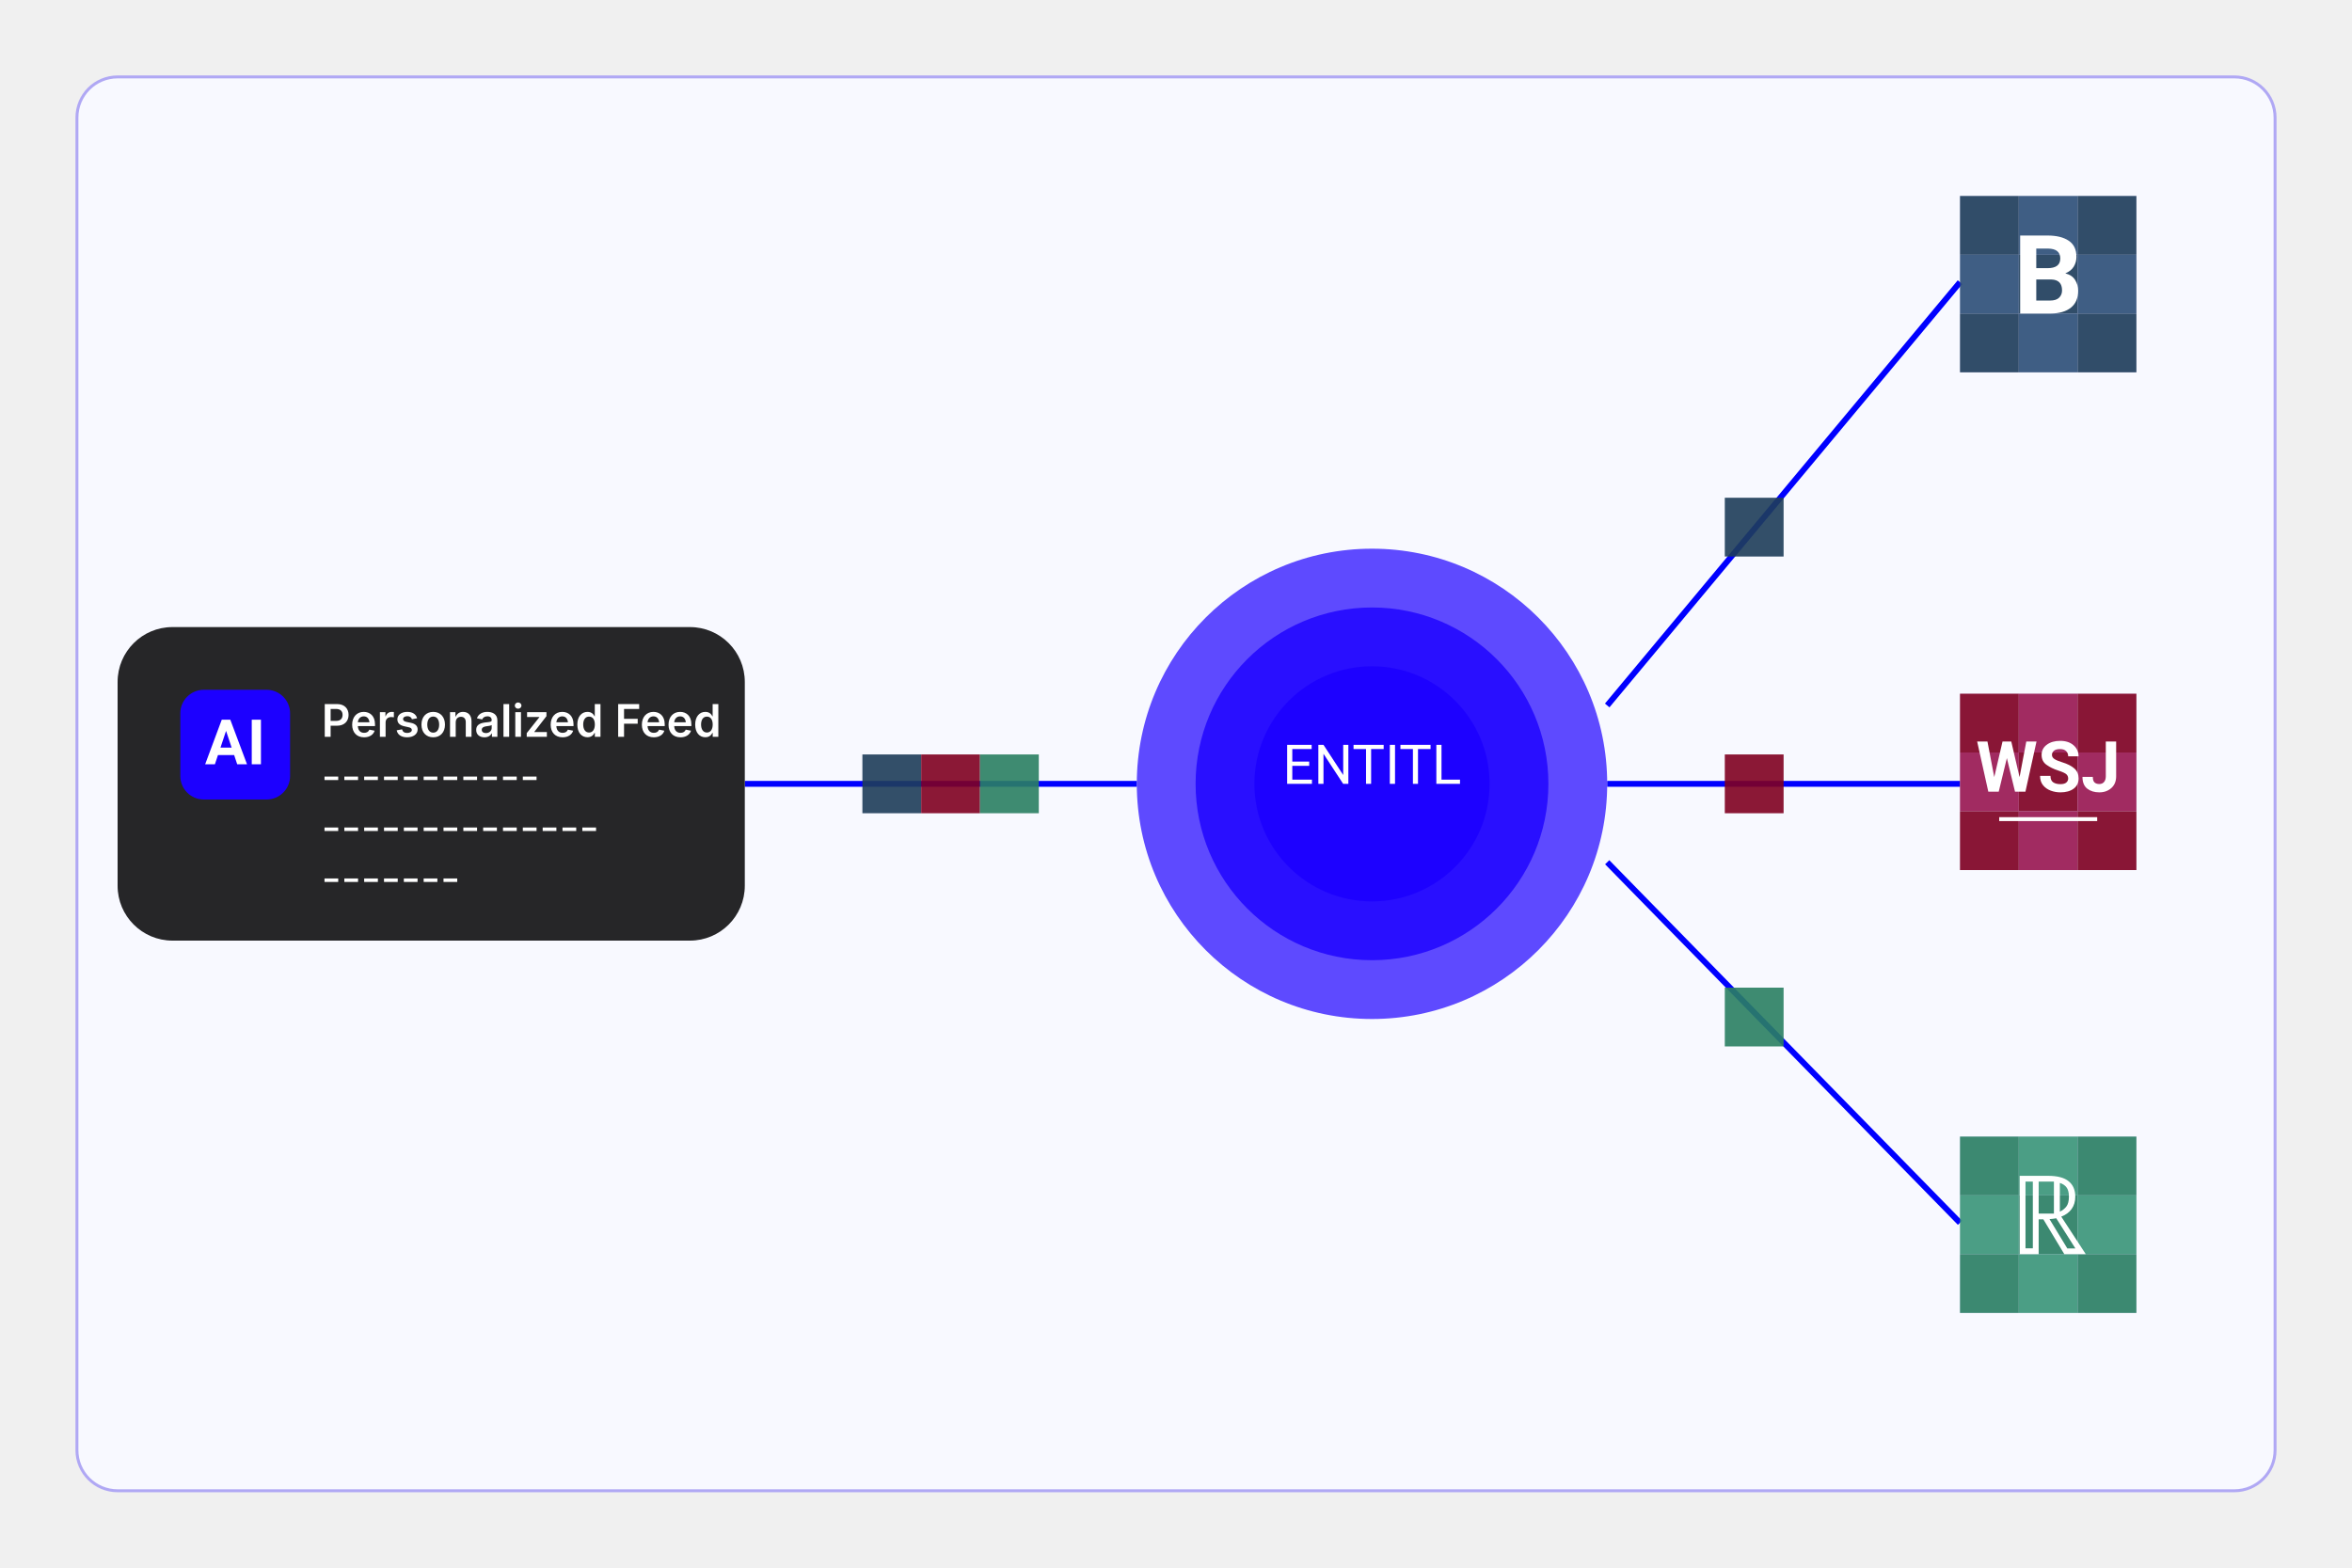
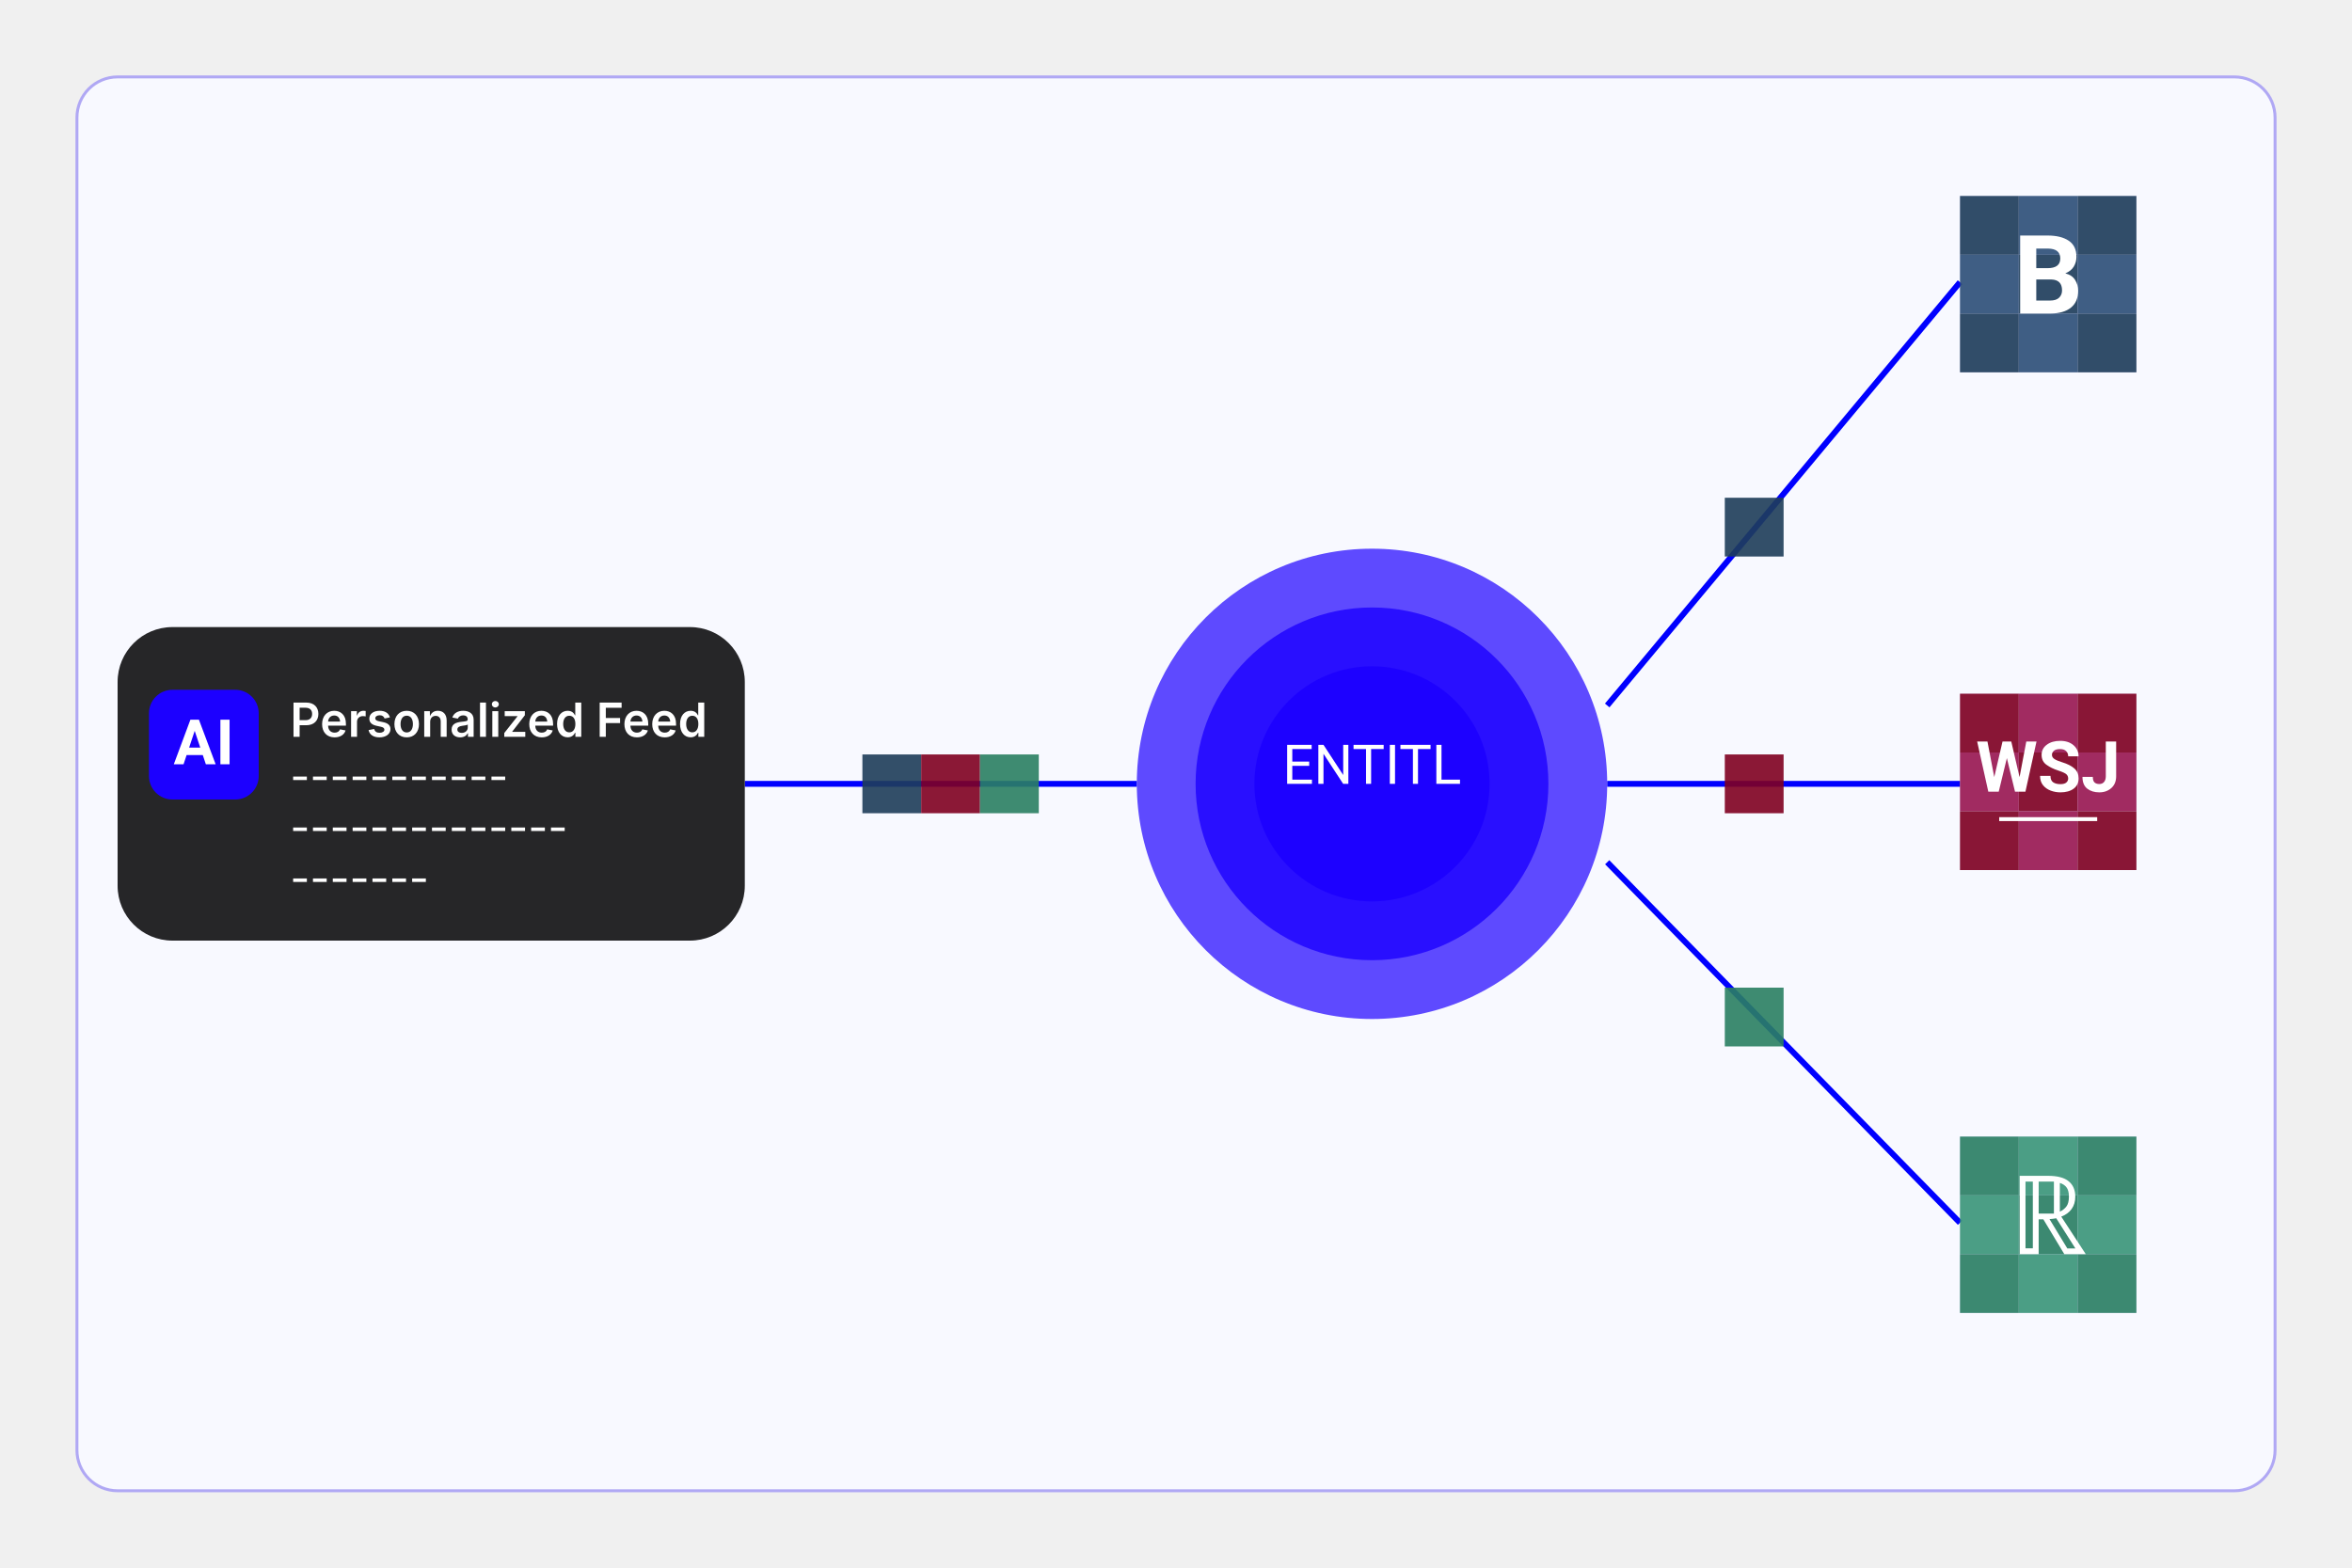
<svg xmlns="http://www.w3.org/2000/svg" viewBox="0 0 600 400">
  <rect x="20" y="20" width="560" height="360" rx="10" fill="#F8F9FF" stroke="#1c00ff" stroke-width="1.5" opacity="0.3" />
  <g transform="translate(0, 0)">
    <rect x="20" y="20" width="560" height="360" rx="10" fill="#F8F9FF" />
    <g id="connections">
      <line x1="190" y1="200" x2="290" y2="200" stroke="#0000FF" stroke-width="1.5" />
      <rect x="220" y="192.5" width="15" height="15" fill="#1E3D59" opacity="0.9" />
      <rect x="235" y="192.5" width="15" height="15" fill="#800020" opacity="0.9" />
      <rect x="250" y="192.5" width="15" height="15" fill="#2A7F62" opacity="0.9" />
      <line x1="410" y1="180" x2="500" y2="72" stroke="#0000FF" stroke-width="1.5" />
      <line x1="410" y1="200" x2="500" y2="200" stroke="#0000FF" stroke-width="1.5" />
      <line x1="410" y1="220" x2="500" y2="312" stroke="#0000FF" stroke-width="1.5" />
      <rect x="440" y="127" width="15" height="15" fill="#1E3D59" opacity="0.9" />
      <rect x="440" y="192.5" width="15" height="15" fill="#800020" opacity="0.9" />
      <rect x="440" y="252" width="15" height="15" fill="#2A7F62" opacity="0.9" />
    </g>
    <g transform="translate(30, 160)">
      <rect x="0" y="0" width="160" height="80" rx="14" fill="rgba(28, 28, 30, 0.95)" />
-       <rect x="16" y="16" width="28" height="28" rx="6" fill="#1c00ff" />
-       <text x="30" y="35" text-anchor="middle" fill="white" font-family="Roboto" font-size="16" font-weight="bold">AI</text>
-       <text x="52" y="28" fill="white" font-family="system-ui, -apple-system" font-size="11.5" font-weight="600">Personalized Feed</text>
-       <text x="52" y="42" fill="white" font-family="system-ui, -apple-system" font-size="11">
-         <tspan x="52" dy="0">-----------</tspan>
-         <tspan x="52" dy="13">--------------</tspan>
-         <tspan x="52" dy="13">-------</tspan>
+       <rect x="8" y="16" width="28" height="28" rx="6" fill="#1c00ff" />
+       <text x="22" y="35" text-anchor="middle" fill="white" font-family="Roboto" font-size="16" font-weight="bold">AI</text>
+       <text x="44" y="28" fill="white" font-family="system-ui, -apple-system" font-size="12" font-weight="600">Personalized Feed</text>
+       <text x="44" y="42" fill="white" font-family="system-ui, -apple-system" font-size="11">
+         <tspan x="44" dy="0">-----------</tspan>
+         <tspan x="44" dy="13">--------------</tspan>
+         <tspan x="44" dy="13">-------</tspan>
      </text>
    </g>
    <g transform="translate(30,0)">
      <circle cx="320" cy="200" r="60" fill="#1c00ff" opacity="0.7" />
      <circle cx="320" cy="200" r="45" fill="#1c00ff" opacity="0.8" />
      <circle cx="320" cy="200" r="30" fill="#1c00ff" opacity="0.9" />
      <text x="320" y="200" text-anchor="middle" fill="white" font-family="Roboto" font-size="14">ENTITL</text>
    </g>
    <g transform="translate(500, 50)">
      <rect x="0" y="0" width="45" height="45" fill="#1c00ff" opacity="0.1" />
      <rect x="0" y="0" width="15" height="15" fill="#1E3D59" opacity="0.9" />
      <rect x="15" y="0" width="15" height="15" fill="#2E5077" opacity="0.9" />
      <rect x="30" y="0" width="15" height="15" fill="#1E3D59" opacity="0.9" />
      <rect x="0" y="15" width="15" height="15" fill="#2E5077" opacity="0.9" />
      <rect x="15" y="15" width="15" height="15" fill="#1E3D59" opacity="0.9" />
      <rect x="30" y="15" width="15" height="15" fill="#2E5077" opacity="0.9" />
      <rect x="0" y="30" width="15" height="15" fill="#1E3D59" opacity="0.9" />
      <rect x="15" y="30" width="15" height="15" fill="#2E5077" opacity="0.9" />
      <rect x="30" y="30" width="15" height="15" fill="#1E3D59" opacity="0.9" />
      <text x="22.5" y="30" text-anchor="middle" dominantBaseline="middle" fill="white" font-family="Roboto" font-size="28" font-weight="bold">B</text>
    </g>
    <g transform="translate(500, 177)">
      <rect x="0" y="0" width="45" height="45" fill="#1c00ff" opacity="0.1" />
      <rect x="0" y="0" width="15" height="15" fill="#800020" opacity="0.9" />
      <rect x="15" y="0" width="15" height="15" fill="#9A1750" opacity="0.9" />
      <rect x="30" y="0" width="15" height="15" fill="#800020" opacity="0.9" />
      <rect x="0" y="15" width="15" height="15" fill="#9A1750" opacity="0.9" />
      <rect x="15" y="15" width="15" height="15" fill="#800020" opacity="0.9" />
      <rect x="30" y="15" width="15" height="15" fill="#9A1750" opacity="0.9" />
      <rect x="0" y="30" width="15" height="15" fill="#800020" opacity="0.9" />
      <rect x="15" y="30" width="15" height="15" fill="#9A1750" opacity="0.9" />
      <rect x="30" y="30" width="15" height="15" fill="#800020" opacity="0.9" />
      <text x="22.5" y="25" text-anchor="middle" dominantBaseline="middle" fill="white" font-family="Roboto" font-size="18" font-weight="bold">WSJ</text>
      <line x1="10" y1="32" x2="35" y2="32" stroke="white" stroke-width="1" />
    </g>
    <g transform="translate(500, 290)">
      <rect x="0" y="0" width="45" height="45" fill="#1c00ff" opacity="0.1" />
      <rect x="0" y="0" width="15" height="15" fill="#2A7F62" opacity="0.9" />
      <rect x="15" y="0" width="15" height="15" fill="#3B9778" opacity="0.9" />
      <rect x="30" y="0" width="15" height="15" fill="#2A7F62" opacity="0.9" />
      <rect x="0" y="15" width="15" height="15" fill="#3B9778" opacity="0.9" />
      <rect x="15" y="15" width="15" height="15" fill="#2A7F62" opacity="0.9" />
      <rect x="30" y="15" width="15" height="15" fill="#3B9778" opacity="0.9" />
      <rect x="0" y="30" width="15" height="15" fill="#2A7F62" opacity="0.9" />
      <rect x="15" y="30" width="15" height="15" fill="#3B9778" opacity="0.9" />
      <rect x="30" y="30" width="15" height="15" fill="#2A7F62" opacity="0.9" />
      <text x="22.5" y="30" text-anchor="middle" dominantBaseline="middle" fill="white" font-family="Roboto" font-size="28" font-weight="bold">ℝ</text>
    </g>
  </g>
</svg>
